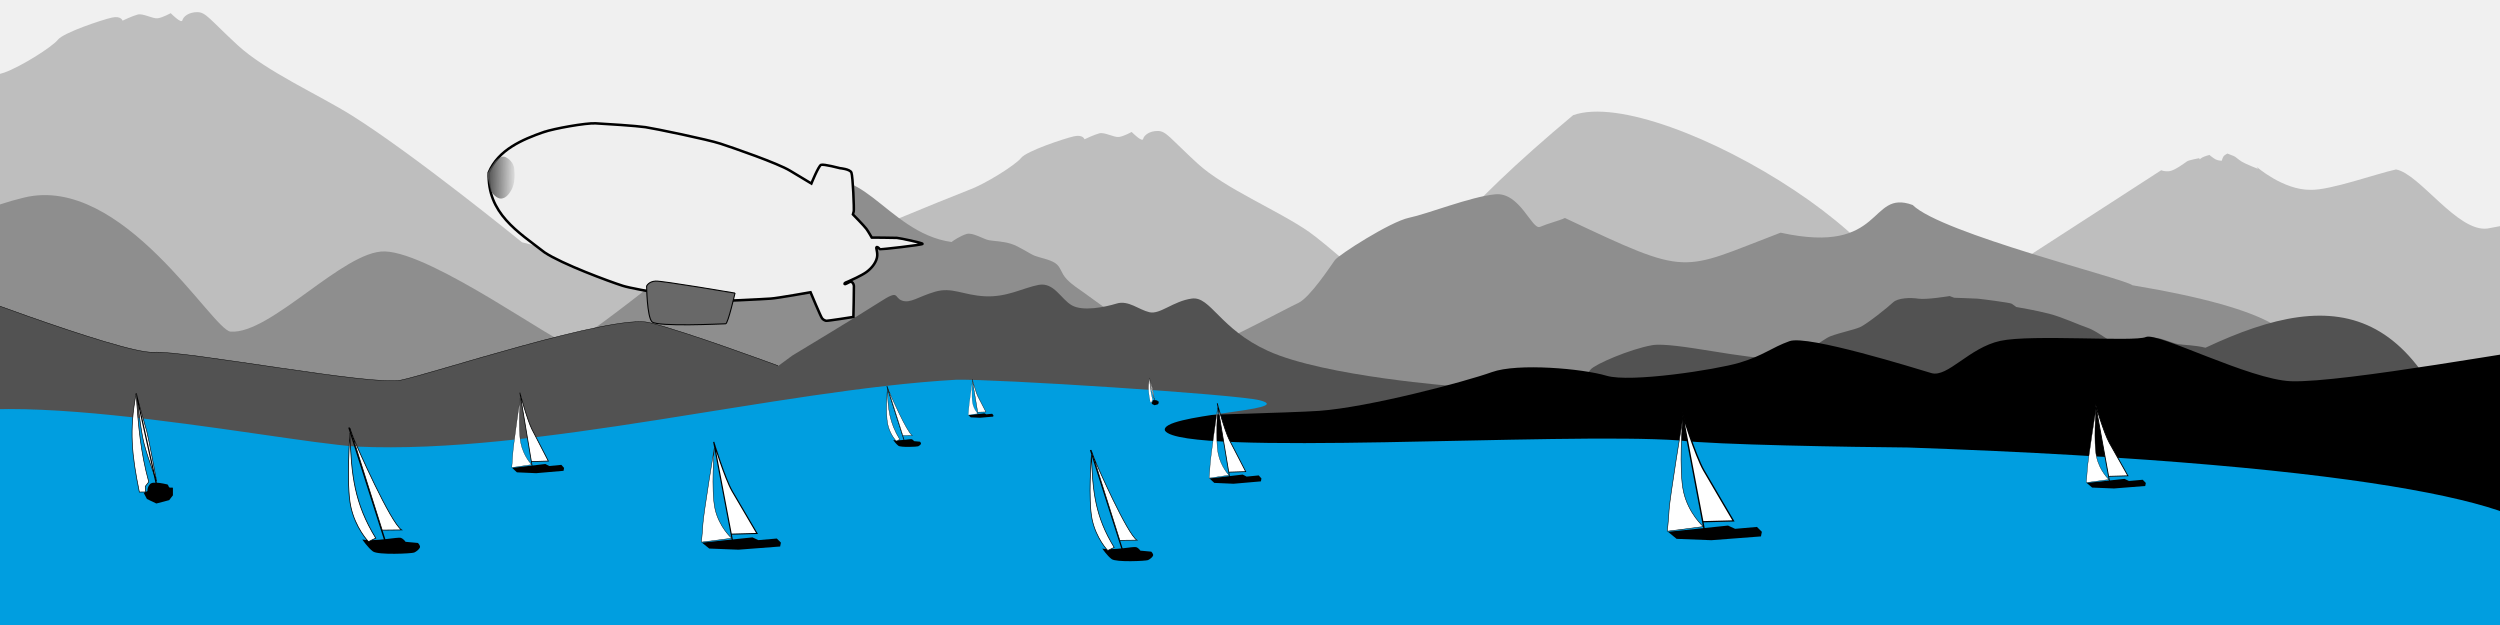
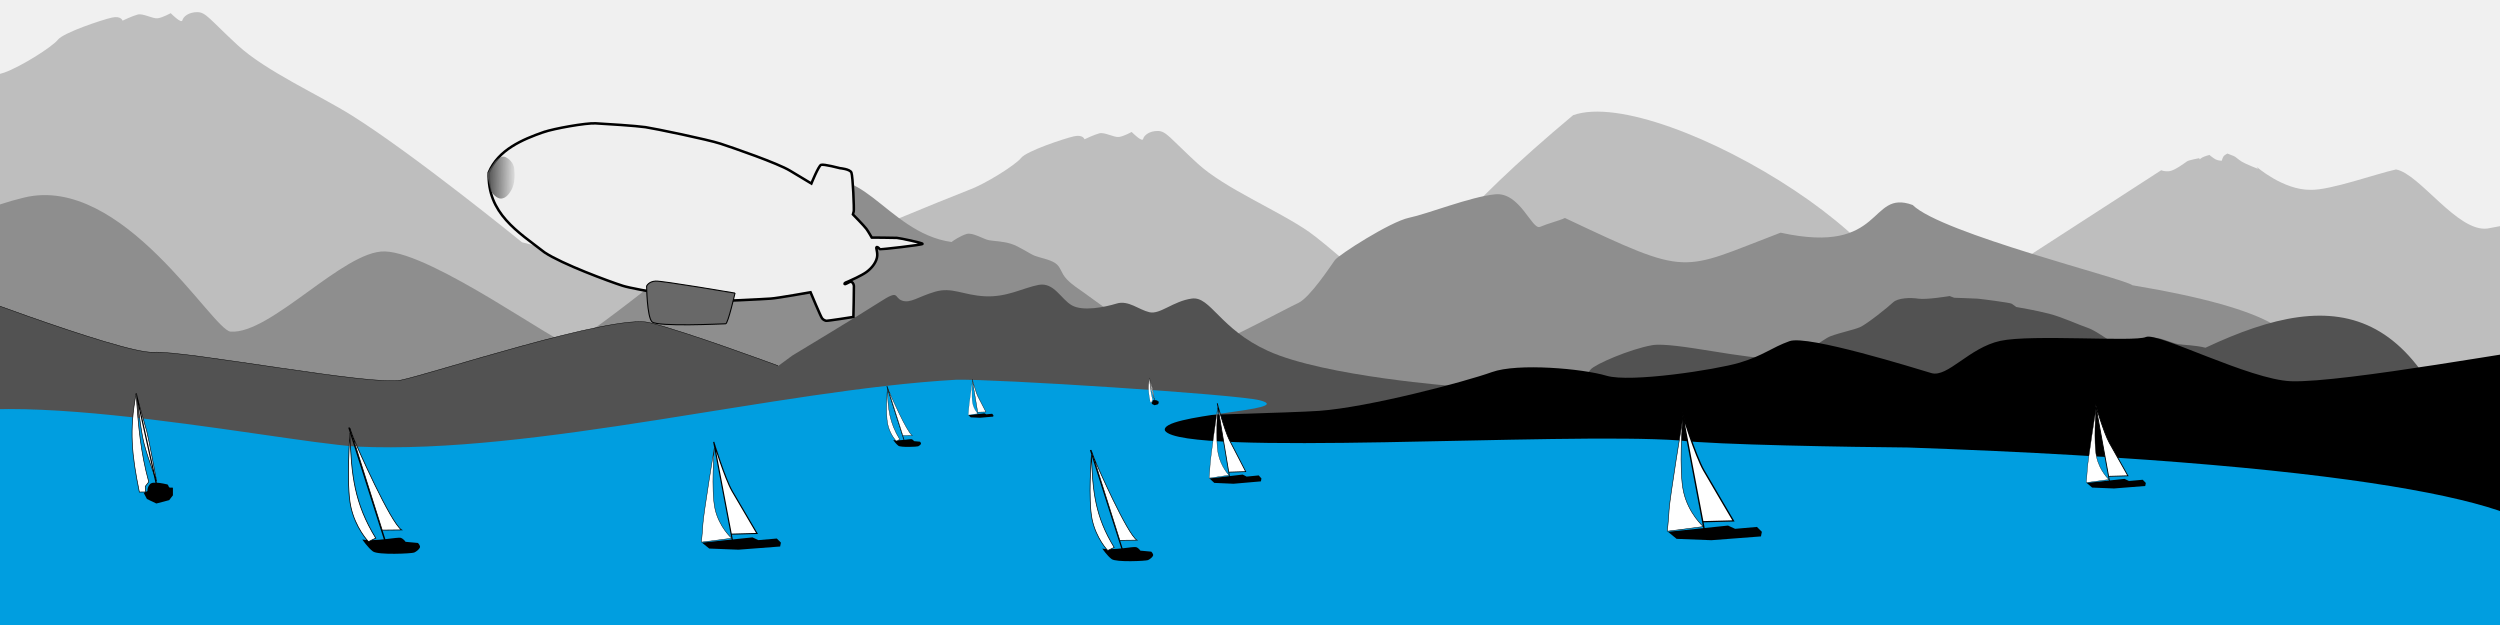
<svg xmlns="http://www.w3.org/2000/svg" xmlns:xlink="http://www.w3.org/1999/xlink" width="1200mm" height="300mm" viewBox="0 0 429.268 107.147" id="ffbsee_footer" version="1.1">
  <defs id="defs5145">
    <linearGradient xlink:href="#linearGradient6904" id="linearGradient6910" x1="18.599" y1="426.449" x2="24.324" y2="426.493" gradientUnits="userSpaceOnUse" gradientTransform="matrix(1.138536,0,0,1.138536,-5.440158,-45.81368)" />
    <linearGradient id="linearGradient6904">
      <stop style="stop-color:#505050;stop-opacity:1;" offset="0" id="stop6906" />
      <stop style="stop-color:#505050;stop-opacity:0;" offset="1" id="stop6908" />
    </linearGradient>
  </defs>
  <g id="layer1" transform="translate(-150.1651,-942.2846)">
    <path style="fill:#bebebe;fill-opacity:1;fill-rule:evenodd;stroke:none;stroke-width:0.117;stroke-linecap:butt;stroke-linejoin:miter;stroke-miterlimit:4;stroke-dasharray:none;stroke-opacity:1" d="m 406.009,1009.332 c 0,0 -25.711,-23.582 -31.049,-27.302 -5.337,-3.72 -14.478,-7.441 -19.204,-11.791 -4.726,-4.35 -5.349,-5.552 -6.803,-5.552 -1.454,0 -2.345,0.744 -2.508,1.374 -0.164,0.63 -1.965,-1.202 -1.965,-1.202 0,0 -1.338,0.744 -2.176,0.859 -0.838,0.114 -2.467,-0.859 -3.36,-0.63 -0.894,0.229 -2.566,1.03 -2.566,1.03 0,0 -0.229,-0.859 -1.793,-0.515 -1.564,0.343 -8.151,2.518 -9.094,3.72 -0.943,1.202 -6.236,4.522 -8.971,5.495 -12.057,4.777 -41.731,16.704 -47.232,24.455 -4.982,8.185 27.828,20.59 27.828,20.59 l 113.69,4.808 -4.567,-14.653 z" id="path5675-6" />
    <path id="path9302" d="m 239.794,983.801 c 0,0 -18.49,-15.053 -29.217,-21.775 -5.653,-3.542 -14.773,-7.612 -19.596,-12.062 -4.822,-4.45 -5.458,-5.68 -6.942,-5.68 -1.484,0 -2.392,0.761 -2.56,1.405 -0.167,0.644 -2.005,-1.23 -2.005,-1.23 0,0 -1.365,0.761 -2.22,0.878 -0.855,0.117 -2.517,-0.878 -3.429,-0.644 -0.912,0.234 -2.619,1.054 -2.619,1.054 0,0 -0.234,-0.878 -1.83,-0.527 -1.596,0.351 -8.317,2.576 -9.279,3.806 -0.963,1.23 -6.363,4.626 -9.154,5.621 -2.79,0.995 -6.215,0.937 -9.51,3.455 -3.295,2.518 7.942,9.438 2.858,17.811 -5.084,8.373 -13.148,24.817 -13.148,24.817 l 139.245,8.159 -3.956,-18.23 z" style="fill:#bebebe;fill-opacity:1;fill-rule:evenodd;stroke:none;stroke-width:0.117;stroke-linecap:butt;stroke-linejoin:miter;stroke-miterlimit:4;stroke-dasharray:none;stroke-opacity:1" />
    <path id="path6850-0" d="m 361.477,1010.666 c 0,0 -24.948,-18.009 -25.448,-18.396 -0.5,-0.387 -1.665,-1.051 -2.695,-2.129 -1.03,-1.078 -0.981,-2.101 -1.981,-2.765 -1,-0.664 -2.66,-0.912 -3.547,-1.272 -0.887,-0.359 -2.637,-1.603 -4.049,-2.046 -1.413,-0.442 -2.823,-0.442 -3.764,-0.608 -0.941,-0.166 -2.801,-1.382 -3.85,-1.078 -1.049,0.304 -2.37,1.189 -2.59,1.382 -11.452,-1.583 -16.278,-15.963 -24.837,-8.28 -0.098,-0.019 -0.627,-0.293 -0.627,-0.293 0,0 -3.26,0.665 -4.376,0.45 -1.116,-0.215 -2.874,-0.137 -3.534,0.645 -0.66,0.782 -3.709,3.792 -4.625,4.261 -0.916,0.469 -23.277,18.846 -27.54,20.774 -1.328,0.601 -23.515,-15.729 -31.789,-15.94 -7.033,-0.18 -19.603,14.278 -26.468,13.768 -3.108,-0.231 -18.524,-27.121 -35.469,-23.014 -12.186,2.954 -14.545,7.691 -16.416,8.59 -1.871,0.899 7.959,23.005 10.682,23.553 23.752,4.782 89.841,6.238 89.841,6.238 l -6.812,0.01 106.503,1.173 z" style="fill:#8e8e8e;fill-opacity:1;fill-rule:evenodd;stroke:none;stroke-width:0.1;stroke-linecap:butt;stroke-linejoin:miter;stroke-miterlimit:4;stroke-dasharray:none;stroke-opacity:1" />
    <rect style="fill:#009ee0;fill-opacity:1;fill-rule:evenodd;stroke:#009ee0;stroke-width:1px;stroke-linecap:butt;stroke-linejoin:miter;stroke-opacity:1" id="rect5329" width="472.246" height="34.345" x="121.396" y="1031.289" />
    <path style="fill:#bebebe;fill-opacity:1;fill-rule:evenodd;stroke:none;stroke-width:0.1;stroke-linecap:butt;stroke-linejoin:miter;stroke-miterlimit:4;stroke-dasharray:none;stroke-opacity:1" d="m 599.886,1035.813 1.69,-50.209 c -6.473,-4.12 -2.386,-8.555 -24.294,-4.165 -5.147,0.667 -11.637,-9.41 -15.704,-10.144 -3.574,0.791 -11.291,3.584 -14.665,3.5 -4.724,0.044 -9.287,-3.97 -9.287,-3.97 l 0.27,0.377 c 0,0 -2.22,-0.868 -2.839,-1.267 -0.619,-0.4 -1.074,-0.856 -1.321,-0.936 -0.246,-0.08 -1.11,-0.434 -1.11,-0.434 0,0 -0.448,0.228 -0.629,0.434 -0.182,0.205 -0.339,0.799 -0.339,0.799 0,0 -0.594,0 -1.026,-0.217 -0.432,-0.217 -1.094,-0.776 -1.094,-0.776 0,0 -0.877,0.228 -1.243,0.445 -0.366,0.217 -0.385,0.32 -0.385,0.32 l -0.146,-0.206 c 0,0 -1.756,0.32 -2.081,0.548 -0.325,0.228 -2.07,1.53 -2.948,1.667 -0.878,0.137 -1.475,-0.148 -1.475,-0.148 0,0 -45.389,29.325 -46.038,29.873 12.759,-12.691 -39.735,-44.754 -54.944,-39.325 -78.227,65.383 23.615,38.574 23.615,38.574 l -4.696,36.913 z" id="path3401-9" />
    <path style="fill:#8e8e8e;fill-opacity:1;fill-rule:evenodd;stroke:none;stroke-width:0.1;stroke-linecap:butt;stroke-linejoin:miter;stroke-miterlimit:4;stroke-dasharray:none;stroke-opacity:1" d="m 516.304,991.176 c -1.084,-1.078 -32.801,-8.887 -37.723,-13.78 -7.646,-2.794 -4.678,8.701 -22.673,4.755 -17.449,6.627 -15.288,7.747 -37.036,-2.522 -0.964,0.469 -2.875,0.919 -4.27,1.525 -1.395,0.606 -3.434,-6.021 -7.711,-5.591 -4.277,0.43 -11.576,3.362 -14.782,4.027 -3.206,0.665 -12.086,6.373 -12.738,7.272 -0.652,0.899 -4.293,6.451 -6.263,7.35 -1.969,0.899 -11.944,6.333 -14.737,7.154 -2.793,0.821 -15.399,1.173 -15.399,1.173 l -1.118,11.064 142.844,1.173 c 60.219,-3.022 80.463,-15.482 31.605,-23.6 z" id="path6852-9" />
    <path style="fill:#525252;fill-opacity:1;fill-rule:evenodd;stroke:none;stroke-width:0.1;stroke-linecap:butt;stroke-linejoin:miter;stroke-miterlimit:4;stroke-dasharray:none;stroke-opacity:1" d="m 528.862,1001.909 c -1.739,-0.442 -3.475,-0.442 -4.634,-0.608 -1.159,-0.166 -3.449,-1.382 -4.74,-1.078 -1.291,0.304 -2.918,1.189 -3.188,1.382 -0.271,0.194 -2.331,-0.07 -3.467,-0.695 -1.136,-0.626 -2.977,-2.033 -4.255,-2.443 -1.279,-0.41 -4.202,-1.779 -6.517,-2.385 -2.315,-0.606 -5.713,-1.173 -5.713,-1.173 0,0 -0.46,-0.391 -0.775,-0.567 -0.314,-0.176 -5.133,-0.801 -5.831,-0.86 -0.698,-0.058 -3.9,-0.137 -4.021,-0.156 -0.12,-0.02 -0.773,-0.293 -0.773,-0.293 0,0 -4.014,0.665 -5.388,0.45 -1.374,-0.215 -3.539,-0.137 -4.351,0.645 -0.812,0.782 -4.567,3.792 -5.694,4.261 -1.127,0.469 -3.362,0.919 -4.994,1.525 -1.632,0.606 -4.017,3.362 -9.019,3.792 -5.003,0.43 -17.93,-2.893 -21.679,-2.229 -3.749,0.665 -9.746,3.245 -10.509,4.144 -0.763,0.899 -5.022,6.451 -7.325,7.35 -2.303,0.899 -13.97,6.333 -17.236,7.154 -3.267,0.821 -18.011,1.173 -18.011,1.173 l -1.308,11.064 197.527,2.144 c -9.177,-41.037 -25.058,-43.432 -48.099,-32.598 z" id="path4203-5" />
    <path style="fill:#525252;fill-opacity:1;fill-rule:evenodd;stroke:#000000;stroke-width:0.076;stroke-linecap:butt;stroke-linejoin:miter;stroke-miterlimit:4;stroke-dasharray:none;stroke-opacity:1" d="m 283.718,1004.981 c 0,0 -15.96,-5.914 -22.122,-7.406 -6.162,-1.492 -37.633,8.908 -42.624,9.902 -4.991,0.995 -37.04,-5.125 -42.447,-4.793 -5.407,0.332 -39.211,-12.679 -39.211,-12.679 l 2.468,30.95 c 0,0 156.059,8.565 156.057,8.343 -0.003,-0.221 -12.12,-24.317 -12.12,-24.317 z" id="path5679-1" />
    <path style="fill:#525252;fill-opacity:1;fill-rule:evenodd;stroke:none;stroke-width:0.1;stroke-linecap:butt;stroke-linejoin:miter;stroke-miterlimit:4;stroke-dasharray:none;stroke-opacity:1" d="m 400.466,1008.555 c 0,0 -22.824,-1.677 -32.567,-6.099 -8.283,-3.76 -9.874,-9.422 -13.077,-8.992 -3.203,0.43 -5.455,2.776 -7.296,2.346 -1.84,-0.43 -3.61,-2.111 -5.639,-1.486 -2.029,0.626 -5.777,1.368 -7.661,0.313 -1.883,-1.056 -3.076,-4.027 -5.731,-3.519 -2.655,0.508 -5.42,2.15 -9.214,1.955 -3.794,-0.196 -5.64,-1.642 -8.567,-0.782 -2.927,0.86 -4.209,2.033 -5.659,1.525 -1.45,-0.508 -0.365,-1.994 -3.752,0.195 -3.387,2.189 -15.071,9.227 -15.071,9.227 l -8.872,6.529 7.984,1.329 64.453,3.519 38.439,7.194 z" id="path5673-1" />
    <path style="fill:#000000;fill-opacity:1;fill-rule:evenodd;stroke:none;stroke-width:0.1;stroke-linecap:butt;stroke-linejoin:miter;stroke-miterlimit:4;stroke-dasharray:none;stroke-opacity:1" d="m 614.188,1039.589 c 0,0 6.983,-40.093 -24.224,-38.047 -4.312,0.283 -37.438,6.441 -46.418,6.116 -7.084,-0.257 -22.928,-8.478 -24.913,-7.593 -1.984,0.885 -19.623,-0.499 -24.99,0.662 -5.367,1.161 -9.059,6.362 -11.853,5.533 -2.794,-0.829 -21.236,-6.589 -24.346,-5.483 -3.111,1.106 -4.494,2.488 -8.599,3.704 -4.105,1.216 -18.765,3.454 -22.823,2.237 -4.058,-1.216 -15.266,-2.224 -19.701,-0.621 -4.434,1.603 -21.123,6.044 -29.68,6.652 -8.557,0.608 -81.122,2.213 -81.122,2.213 l 76.568,19.209 195.126,-2.233 z" id="path5860-6" />
    <path style="fill:#009ee0;fill-opacity:1;fill-rule:evenodd;stroke:none;stroke-width:0.1;stroke-linecap:butt;stroke-linejoin:miter;stroke-miterlimit:4;stroke-dasharray:none;stroke-opacity:1" d="m 477.796,1019.04 c -9.696,-0.079 -33.334,-0.469 -39.242,-1.212 -20.203,-1.476 -85.277,2.853 -88.342,-1.665 -1.24,-2.877 23.038,-3.46 16.281,-5.229 -3.966,-1.038 -45.69,-3.696 -52.157,-3.53 -30.703,1.754 -72.258,12.895 -102.909,11.478 -14.763,-0.956 -70.705,-12.806 -78.316,-1.785 -30.686,55.619 112.135,23.213 392.809,25.361 62.18,7.717 117.683,-17.604 -48.124,-23.418 z" id="path5879-8" />
    <g transform="matrix(0.5369633,0,0,0.5369633,259.6489,713.3696)" id="g6336">
      <path style="fill:#000000;fill-rule:evenodd;stroke:#000000;stroke-width:0;stroke-linecap:butt;stroke-linejoin:miter;stroke-miterlimit:4;stroke-dasharray:none;stroke-opacity:1" d="m 164.297,554.891 c 0.086,0.161 0.165,0.33 0.255,0.487 0.248,0.119 0.497,0.238 0.745,0.357 0.339,-0.088 0.677,-0.177 1.016,-0.266 0.098,-0.127 0.205,-0.251 0.297,-0.381 0,-0.201 0,-0.402 0,-0.604 -0.1,-0.028 -0.262,0.035 -0.317,-0.059 -0.05,-0.086 -0.061,-0.221 -0.187,-0.214 -0.344,-0.079 -0.698,-0.15 -1.053,-0.121 -0.125,0.011 -0.247,0.071 -0.315,0.179 -0.103,0.137 -0.151,0.31 -0.144,0.48 -0.099,0.047 -0.198,0.094 -0.297,0.141 z" id="path6338" />
      <animateMotion dur="4200s" values="5,0; -5,0" repeatCount="indefinite" />
      <path style="fill:#ffffff;fill-rule:evenodd;stroke:#000000;stroke-width:0.05;stroke-linecap:butt;stroke-linejoin:miter;stroke-miterlimit:4;stroke-dasharray:none;stroke-opacity:1" d="m 163.797,547.406 c 0,0 0.232,2.449 0.538,3.622 0.306,1.173 0.985,2.948 0.985,2.948 0,0 -0.61,-3.316 -0.78,-3.953 -0.17,-0.637 -0.744,-2.618 -0.744,-2.618 z" id="path6340" />
      <path style="fill:none;fill-rule:evenodd;stroke:#000000;stroke-width:0.1;stroke-linecap:butt;stroke-linejoin:miter;stroke-miterlimit:4;stroke-dasharray:none;stroke-opacity:1" d="M 163.703,547.031 165.312,554.25" id="path6342" />
      <path style="fill:#ffffff;fill-rule:evenodd;stroke:#000000;stroke-width:0.051;stroke-linecap:butt;stroke-linejoin:miter;stroke-miterlimit:4;stroke-dasharray:none;stroke-opacity:1" d="m 163.953,554.827 0.476,-0.008 -0.008,-0.44 0.273,-0.359 c -0.634,-2.33 -0.84,-4.425 -0.992,-7.02 -0.562,2.928 -0.349,4.89 0.25,7.828 z" id="path6344" />
    </g>
    <g id="zeppelin" transform="matrix(0.8047888,0,0,0.8047888,221.2277,618.8221)">
      <path id="path6854-9" d="m 27.637,430.017 c 2.277,-0.783 9.073,-1.992 11.136,-1.886 2.064,0.107 8.717,0.534 10.638,0.818 1.921,0.285 13.307,2.633 16.011,3.522 2.704,0.889 12.204,4.163 14.837,5.764 2.633,1.601 4.554,2.74 4.554,2.74 0,0 1.53,-3.771 2.064,-3.985 0.534,-0.213 4.056,0.712 4.056,0.712 0,0 2.099,0.178 2.419,0.925 0.32,0.747 0.605,7.97 0.498,8.29 -0.107,0.32 -0.178,0.64 -0.178,0.64 0,0 2.419,2.455 2.882,3.095 0.463,0.64 1.139,1.85 1.139,1.85 0,0 4.839,0.035 5.372,0.071 0.534,0.035 5.55,1.067 5.479,1.281 -0.071,0.213 -8.895,1.21 -9.073,1.139 -0.178,-0.071 -0.391,-0.498 -0.712,-0.463 -0.32,0.035 0.32,1.139 0.036,2.313 -0.285,1.174 -1.21,2.277 -2.241,3.024 -1.032,0.747 -3.344,1.779 -3.843,1.992 -0.498,0.213 -0.854,0.285 -0.818,0.534 0.036,0.249 0.961,-0.427 1.281,-0.463 0.32,-0.035 0.676,0.391 0.712,0.889 0.036,0.498 -0.107,6.618 -0.107,6.618 0,0 -5.586,0.889 -5.835,0.818 -0.249,-0.071 -0.569,-0.178 -0.854,-0.534 -0.285,-0.356 -2.455,-5.55 -2.455,-5.55 0,0 -6.938,1.245 -8.468,1.352 -1.53,0.107 -11.457,0.64 -12.951,0.498 -1.494,-0.142 -15.797,-2.313 -18.679,-3.238 -2.882,-0.925 -12.915,-4.625 -16.651,-7.116 -5.641,-4.382 -12.257,-8.31 -11.913,-17.024 2.012,-4.902 7.289,-7.088 11.664,-8.628 z" style="fill:#efefef;fill-opacity:1;fill-rule:evenodd;stroke:#000000;stroke-width:0.542;stroke-linecap:butt;stroke-linejoin:miter;stroke-miterlimit:4;stroke-dasharray:none;stroke-opacity:1" />
      <animateMotion dur="180s" values="350,-10; 50,10; -2,10;-200,-25" repeatCount="indefinite" />
      <path id="path6874" d="m 68.518,464.35 c 0,0 -1.494,6.547 -1.992,6.547 -0.498,0 -14.659,0.712 -15.726,-0.427 -1.067,-1.139 -1.139,-7.614 -1.139,-7.614 0,0 0.427,-0.996 1.921,-1.067 1.494,-0.071 16.936,2.562 16.936,2.562 z" style="fill:#686868;fill-opacity:1;fill-rule:evenodd;stroke:#000000;stroke-width:0.228;stroke-linecap:butt;stroke-linejoin:miter;stroke-miterlimit:4;stroke-dasharray:none;stroke-opacity:1" />
      <path id="path6894" d="m 17.303,436.263 c 0.906,-0.956 1.711,-1.208 2.315,-0.906 0.604,0.302 1.66,1.107 1.811,2.516 0.151,1.409 0.101,3.145 -0.579,4.403 -0.679,1.258 -1.409,1.862 -2.239,1.912 -0.83,0.05 -1.912,-1.031 -2.189,-1.711 -0.904,-4.168 -1.191,-2.969 0.881,-6.214 z" style="fill:url(#linearGradient6910);fill-opacity:1;fill-rule:evenodd;stroke:none;stroke-width:0;stroke-linecap:butt;stroke-linejoin:miter;stroke-miterlimit:4;stroke-dasharray:none;stroke-opacity:1" />
    </g>
    <g id="boot3" transform="matrix(0.4880237,0,0,0.4880237,250.6858,748.3495)">
      <path id="path6050" d="m 136.141,531.342 c 0,0 -1.21,8.414 -1.268,9.653 -0.058,1.239 -0.173,2.248 -0.173,2.248 l 3.371,-0.49 c 0,0 -1.383,-1.383 -1.844,-3.688 -0.461,-2.305 -0.086,-7.723 -0.086,-7.723 z" style="fill:#ffffff;fill-rule:evenodd;stroke:#000000;stroke-width:0.051;stroke-linecap:butt;stroke-linejoin:miter;stroke-miterlimit:4;stroke-dasharray:none;stroke-opacity:1" />
      <animateMotion dur="300s" values="39,0; 0,0; -20,4; -70,8; -200,2" repeatCount="indefinite" />
      <path id="path6048" d="m 138.164,543.061 -2.086,-12.489 c 0,0 1.234,4.614 2.057,6.23 0.823,1.616 2.762,5.348 2.762,5.348 l -2.88,0.088" style="fill:#ffffff;fill-rule:evenodd;stroke:#000000;stroke-width:0.133;stroke-linecap:butt;stroke-linejoin:miter;stroke-miterlimit:4;stroke-dasharray:none;stroke-opacity:1" />
      <path id="path6052" d="m 143.559,543.308 -0.086,0.49 -4.639,0.403 -3.256,-0.144 -0.807,-0.749 5.619,-0.663 0.663,0.346 2.046,-0.202 z" style="fill:#000000;fill-rule:evenodd;stroke:#000000;stroke-width:0;stroke-linecap:butt;stroke-linejoin:miter;stroke-miterlimit:4;stroke-dasharray:none;stroke-opacity:1" />
    </g>
    <g id="boot2" transform="matrix(1.236161,0,0,1.236161,41.76819,349.7976)">
      <path id="path6067" d="m 210.875,532.875 2.516,7.891" style="fill:none;fill-rule:evenodd;stroke:#000000;stroke-width:0.1;stroke-linecap:butt;stroke-linejoin:miter;stroke-miterlimit:4;stroke-dasharray:none;stroke-opacity:1" />
      <animateMotion dur="720s" values="120,4; 30,2; 0,0; -20,3; -70,9; -300,2" repeatCount="indefinite" />
      <path id="path6069" d="m 214.39,539.71 c -0.719,-0.438 -3.016,-5.609 -3.234,-6.188 -0.219,-0.578 -0.219,-0.609 -0.219,-0.609 l 2.156,6.812 z" style="fill:#ffffff;fill-rule:evenodd;stroke:#000000;stroke-width:0.05;stroke-linecap:butt;stroke-linejoin:miter;stroke-miterlimit:4;stroke-dasharray:none;stroke-opacity:1" />
      <path id="path6073" d="m 211.767,540.349 c 0.884,0.155 2.364,-0.177 2.563,-0.11 0.199,0.066 0.32,0.265 0.32,0.265 l 0.829,0.077 c 0,0 0.177,0.177 0.133,0.298 -0.044,0.122 -0.232,0.276 -0.387,0.343 -0.155,0.066 -2.409,0.177 -2.751,-0.077 -0.343,-0.254 -0.707,-0.795 -0.707,-0.795 z" style="fill:#000000;fill-rule:evenodd;stroke:#000000;stroke-width:0;stroke-linecap:butt;stroke-linejoin:miter;stroke-miterlimit:4;stroke-dasharray:none;stroke-opacity:1" />
      <path id="path6071" d="m 212.664,540.26 -0.487,0.232 c 0,0 -0.877,-0.897 -1.186,-2.367 -0.309,-1.47 -0.049,-4.89 -0.049,-4.89 0.081,2.794 0.293,4.7 1.722,7.025 z" style="fill:#ffffff;fill-rule:evenodd;stroke:#000000;stroke-width:0.051;stroke-linecap:butt;stroke-linejoin:miter;stroke-miterlimit:4;stroke-dasharray:none;stroke-opacity:1" />
    </g>
    <g transform="matrix(1.01448,0,0,1.01448,221.1253,473.1821)" id="g6356">
      <path id="path6358" d="m 136.141,531.342 c 0,0 -1.21,8.414 -1.268,9.653 -0.058,1.239 -0.173,2.248 -0.173,2.248 l 3.371,-0.49 c 0,0 -1.383,-1.383 -1.844,-3.688 -0.461,-2.305 -0.086,-7.723 -0.086,-7.723 z" style="fill:#ffffff;fill-rule:evenodd;stroke:#000000;stroke-width:0.051;stroke-linecap:butt;stroke-linejoin:miter;stroke-miterlimit:4;stroke-dasharray:none;stroke-opacity:1" />
      <path id="path6360" d="m 138.164,543.061 -2.086,-12.489 c 0,0 1.234,4.614 2.057,6.23 0.823,1.616 2.762,5.348 2.762,5.348 l -2.88,0.088" style="fill:#ffffff;fill-rule:evenodd;stroke:#000000;stroke-width:0.133;stroke-linecap:butt;stroke-linejoin:miter;stroke-miterlimit:4;stroke-dasharray:none;stroke-opacity:1" />
      <path id="path6362" d="m 143.559,543.308 -0.086,0.49 -4.639,0.403 -3.256,-0.144 -0.807,-0.749 5.619,-0.663 0.663,0.346 2.046,-0.202 z" style="fill:#000000;fill-rule:evenodd;stroke:#000000;stroke-width:0;stroke-linecap:butt;stroke-linejoin:miter;stroke-miterlimit:4;stroke-dasharray:none;stroke-opacity:1" />
    </g>
    <g transform="matrix(2.167706,0,0,2.167706,-181.3054,-176.0145)" id="g9322">
      <path style="fill:#000000;fill-rule:evenodd;stroke:#000000;stroke-width:0;stroke-linecap:butt;stroke-linejoin:miter;stroke-miterlimit:4;stroke-dasharray:none;stroke-opacity:1" d="m 164.297,554.891 c 0.086,0.161 0.165,0.33 0.255,0.487 0.248,0.119 0.497,0.238 0.745,0.357 0.339,-0.088 0.677,-0.177 1.016,-0.266 0.098,-0.127 0.205,-0.251 0.297,-0.381 0,-0.201 0,-0.402 0,-0.604 -0.1,-0.028 -0.262,0.035 -0.317,-0.059 -0.05,-0.086 -0.061,-0.221 -0.187,-0.214 -0.344,-0.079 -0.698,-0.15 -1.053,-0.121 -0.125,0.011 -0.247,0.071 -0.315,0.179 -0.103,0.137 -0.151,0.31 -0.144,0.48 -0.099,0.047 -0.198,0.094 -0.297,0.141 z" id="path9324" />
      <path style="fill:#ffffff;fill-rule:evenodd;stroke:#000000;stroke-width:0.05;stroke-linecap:butt;stroke-linejoin:miter;stroke-miterlimit:4;stroke-dasharray:none;stroke-opacity:1" d="m 163.797,547.406 c 0,0 0.232,2.449 0.538,3.622 0.306,1.173 0.985,2.948 0.985,2.948 0,0 -0.61,-3.316 -0.78,-3.953 -0.17,-0.637 -0.744,-2.618 -0.744,-2.618 z" id="path9326" />
      <path style="fill:none;fill-rule:evenodd;stroke:#000000;stroke-width:0.1;stroke-linecap:butt;stroke-linejoin:miter;stroke-miterlimit:4;stroke-dasharray:none;stroke-opacity:1" d="M 163.703,547.031 165.312,554.25" id="path9328" />
      <path style="fill:#ffffff;fill-rule:evenodd;stroke:#000000;stroke-width:0.051;stroke-linecap:butt;stroke-linejoin:miter;stroke-miterlimit:4;stroke-dasharray:none;stroke-opacity:1" d="m 163.953,554.827 0.476,-0.008 -0.008,-0.44 0.273,-0.359 c -0.634,-2.33 -0.84,-4.425 -0.992,-7.02 -0.562,2.928 -0.349,4.89 0.25,7.828 z" id="path9330" />
    </g>
    <g id="boot4" transform="matrix(1.834202,0,0,1.614862,189.374,156.1471)">
      <path style="fill:#ffffff;fill-rule:evenodd;stroke:#000000;stroke-width:0.051;stroke-linecap:butt;stroke-linejoin:miter;stroke-miterlimit:4;stroke-dasharray:none;stroke-opacity:1" d="m 136.141,531.342 c 0,0 -1.21,8.414 -1.268,9.653 -0.058,1.239 -0.173,2.248 -0.173,2.248 l 3.371,-0.49 c 0,0 -1.383,-1.383 -1.844,-3.688 -0.461,-2.305 -0.086,-7.723 -0.086,-7.723 z" id="path6834-5" />
      <animateMotion dur="420s" values="0,0; -350,0; -350,100; 150,100; 150,0; 0,0" repeatCount="indefinite" />
      <path style="fill:#ffffff;fill-rule:evenodd;stroke:#000000;stroke-width:0.133;stroke-linecap:butt;stroke-linejoin:miter;stroke-miterlimit:4;stroke-dasharray:none;stroke-opacity:1" d="m 138.164,543.061 -2.086,-12.489 c 0,0 1.234,4.614 2.057,6.23 0.823,1.616 2.762,5.348 2.762,5.348 l -2.88,0.088" id="path6836-3" />
      <path style="fill:#000000;fill-rule:evenodd;stroke:#000000;stroke-width:0;stroke-linecap:butt;stroke-linejoin:miter;stroke-miterlimit:4;stroke-dasharray:none;stroke-opacity:1" d="m 143.559,543.308 -0.086,0.49 -4.639,0.403 -3.256,-0.144 -0.807,-0.749 5.619,-0.663 0.663,0.346 2.046,-0.202 z" id="path6838-9" />
    </g>
    <g transform="matrix(1.155425,0,0,1.060209,352.747,449.1068)" id="boot5">
      <path id="path6842-8" d="m 136.141,531.342 c 0,0 -1.21,8.414 -1.268,9.653 -0.058,1.239 -0.173,2.248 -0.173,2.248 l 3.371,-0.49 c 0,0 -1.383,-1.383 -1.844,-3.688 -0.461,-2.305 -0.086,-7.723 -0.086,-7.723 z" style="fill:#ffffff;fill-rule:evenodd;stroke:#000000;stroke-width:0.051;stroke-linecap:butt;stroke-linejoin:miter;stroke-miterlimit:4;stroke-dasharray:none;stroke-opacity:1" />
      <animateMotion dur="1600s" values="0,0; -500,0; -500,150; 250,150; 250,20;50,18; 0,0" repeatCount="indefinite" />
      <path id="path6844-5" d="m 138.164,543.061 -2.086,-12.489 c 0,0 1.234,4.614 2.057,6.23 0.823,1.616 2.762,5.348 2.762,5.348 l -2.88,0.088" style="fill:#ffffff;fill-rule:evenodd;stroke:#000000;stroke-width:0.133;stroke-linecap:butt;stroke-linejoin:miter;stroke-miterlimit:4;stroke-dasharray:none;stroke-opacity:1" />
      <path id="path6846-1" d="m 143.559,543.308 -0.086,0.49 -4.639,0.403 -3.256,-0.144 -0.807,-0.749 5.619,-0.663 0.663,0.346 2.046,-0.202 z" style="fill:#000000;fill-rule:evenodd;stroke:#000000;stroke-width:0;stroke-linecap:butt;stroke-linejoin:miter;stroke-miterlimit:4;stroke-dasharray:none;stroke-opacity:1" />
    </g>
    <g transform="matrix(1.542581,0,0,1.358115,62.80281,297.4979)" id="boot7">
      <path id="path5295" d="m 136.141,531.342 c 0,0 -1.21,8.414 -1.268,9.653 -0.058,1.239 -0.173,2.248 -0.173,2.248 l 3.371,-0.49 c 0,0 -1.383,-1.383 -1.844,-3.688 -0.461,-2.305 -0.086,-7.723 -0.086,-7.723 z" style="fill:#ffffff;fill-rule:evenodd;stroke:#000000;stroke-width:0.051;stroke-linecap:butt;stroke-linejoin:miter;stroke-miterlimit:4;stroke-dasharray:none;stroke-opacity:1" />
      <animateMotion dur="2500s" values="0,0; -500,0; -500,150; 250,150; 250,70;50,18; 0,0" repeatCount="indefinite" />
      <path id="path5297" d="m 138.164,543.061 -2.086,-12.489 c 0,0 1.234,4.614 2.057,6.23 0.823,1.616 2.762,5.348 2.762,5.348 l -2.88,0.088" style="fill:#ffffff;fill-rule:evenodd;stroke:#000000;stroke-width:0.133;stroke-linecap:butt;stroke-linejoin:miter;stroke-miterlimit:4;stroke-dasharray:none;stroke-opacity:1" />
      <path id="path5299" d="m 143.559,543.308 -0.086,0.49 -4.639,0.403 -3.256,-0.144 -0.807,-0.749 5.619,-0.663 0.663,0.346 2.046,-0.202 z" style="fill:#000000;fill-rule:evenodd;stroke:#000000;stroke-width:0;stroke-linecap:butt;stroke-linejoin:miter;stroke-miterlimit:4;stroke-dasharray:none;stroke-opacity:1" />
    </g>
-     <g id="g5301" transform="matrix(1.01448,0,0,1.01448,101.3815,471.3678)">
-       <path style="fill:#ffffff;fill-rule:evenodd;stroke:#000000;stroke-width:0.051;stroke-linecap:butt;stroke-linejoin:miter;stroke-miterlimit:4;stroke-dasharray:none;stroke-opacity:1" d="m 136.141,531.342 c 0,0 -1.21,8.414 -1.268,9.653 -0.058,1.239 -0.173,2.248 -0.173,2.248 l 3.371,-0.49 c 0,0 -1.383,-1.383 -1.844,-3.688 -0.461,-2.305 -0.086,-7.723 -0.086,-7.723 z" id="path5303" />
-       <path style="fill:#ffffff;fill-rule:evenodd;stroke:#000000;stroke-width:0.133;stroke-linecap:butt;stroke-linejoin:miter;stroke-miterlimit:4;stroke-dasharray:none;stroke-opacity:1" d="m 138.164,543.061 -2.086,-12.489 c 0,0 1.234,4.614 2.057,6.23 0.823,1.616 2.762,5.348 2.762,5.348 l -2.88,0.088" id="path5305" />
-       <path style="fill:#000000;fill-rule:evenodd;stroke:#000000;stroke-width:0;stroke-linecap:butt;stroke-linejoin:miter;stroke-miterlimit:4;stroke-dasharray:none;stroke-opacity:1" d="m 143.559,543.308 -0.086,0.49 -4.639,0.403 -3.256,-0.144 -0.807,-0.749 5.619,-0.663 0.663,0.346 2.046,-0.202 z" id="path5307" />
-     </g>
    <g id="boot9" transform="matrix(2.572687,0,0,2.572687,-332.4314,-355.3156)">
      <path id="path5311" d="m 210.875,532.875 2.516,7.891" style="fill:none;fill-rule:evenodd;stroke:#000000;stroke-width:0.1;stroke-linecap:butt;stroke-linejoin:miter;stroke-miterlimit:4;stroke-dasharray:none;stroke-opacity:1" />
      <animateMotion dur="700s" values="0,0; -500,0; -500,150; 450,150; 450,2; 0,0" repeatCount="indefinite" />
      <path id="path5313" d="m 214.39,539.71 c -0.719,-0.438 -3.016,-5.609 -3.234,-6.188 -0.219,-0.578 -0.219,-0.609 -0.219,-0.609 l 2.156,6.812 z" style="fill:#ffffff;fill-rule:evenodd;stroke:#000000;stroke-width:0.05;stroke-linecap:butt;stroke-linejoin:miter;stroke-miterlimit:4;stroke-dasharray:none;stroke-opacity:1" />
      <path id="path5315" d="m 211.767,540.349 c 0.884,0.155 2.364,-0.177 2.563,-0.11 0.199,0.066 0.32,0.265 0.32,0.265 l 0.829,0.077 c 0,0 0.177,0.177 0.133,0.298 -0.044,0.122 -0.232,0.276 -0.387,0.343 -0.155,0.066 -2.409,0.177 -2.751,-0.077 -0.343,-0.254 -0.707,-0.795 -0.707,-0.795 z" style="fill:#000000;fill-rule:evenodd;stroke:#000000;stroke-width:0;stroke-linecap:butt;stroke-linejoin:miter;stroke-miterlimit:4;stroke-dasharray:none;stroke-opacity:1" />
      <path id="path5317" d="m 212.664,540.26 -0.487,0.232 c 0,0 -0.877,-0.897 -1.186,-2.367 -0.309,-1.47 -0.049,-4.89 -0.049,-4.89 0.081,2.794 0.293,4.7 1.722,7.025 z" style="fill:#ffffff;fill-rule:evenodd;stroke:#000000;stroke-width:0.051;stroke-linecap:butt;stroke-linejoin:miter;stroke-miterlimit:4;stroke-dasharray:none;stroke-opacity:1" />
    </g>
    <g id="boot1" transform="matrix(2.265738,0,0,2.265738,-140.3663,-187.8917)">
      <path id="path5321" d="m 210.875,532.875 2.516,7.891" style="fill:none;fill-rule:evenodd;stroke:#000000;stroke-width:0.1;stroke-linecap:butt;stroke-linejoin:miter;stroke-miterlimit:4;stroke-dasharray:none;stroke-opacity:1" />
      <animateMotion dur="10000s" values="0,0; -500,0; -500,150; 240,150; 450,0;50,-2; 0,0" repeatCount="indefinite" />
      <path id="path5323" d="m 214.39,539.71 c -0.719,-0.438 -3.016,-5.609 -3.234,-6.188 -0.219,-0.578 -0.219,-0.609 -0.219,-0.609 l 2.156,6.812 z" style="fill:#ffffff;fill-rule:evenodd;stroke:#000000;stroke-width:0.05;stroke-linecap:butt;stroke-linejoin:miter;stroke-miterlimit:4;stroke-dasharray:none;stroke-opacity:1" />
      <path id="path5325" d="m 211.767,540.349 c 0.884,0.155 2.364,-0.177 2.563,-0.11 0.199,0.066 0.32,0.265 0.32,0.265 l 0.829,0.077 c 0,0 0.177,0.177 0.133,0.298 -0.044,0.122 -0.232,0.276 -0.387,0.343 -0.155,0.066 -2.409,0.177 -2.751,-0.077 -0.343,-0.254 -0.707,-0.795 -0.707,-0.795 z" style="fill:#000000;fill-rule:evenodd;stroke:#000000;stroke-width:0;stroke-linecap:butt;stroke-linejoin:miter;stroke-miterlimit:4;stroke-dasharray:none;stroke-opacity:1" />
      <path id="path5327" d="m 212.664,540.26 -0.487,0.232 c 0,0 -0.877,-0.897 -1.186,-2.367 -0.309,-1.47 -0.049,-4.89 -0.049,-4.89 0.081,2.794 0.293,4.7 1.722,7.025 z" style="fill:#ffffff;fill-rule:evenodd;stroke:#000000;stroke-width:0.051;stroke-linecap:butt;stroke-linejoin:miter;stroke-miterlimit:4;stroke-dasharray:none;stroke-opacity:1" />
    </g>
    <g id="boot10" transform="matrix(2.018181,0,0,1.776841,339.4675,77.48375)">
      <path style="fill:#ffffff;fill-rule:evenodd;stroke:#000000;stroke-width:0.051;stroke-linecap:butt;stroke-linejoin:miter;stroke-miterlimit:4;stroke-dasharray:none;stroke-opacity:1" d="m 136.141,531.342 c 0,0 -1.21,8.414 -1.268,9.653 -0.058,1.239 -0.173,2.248 -0.173,2.248 l 3.371,-0.49 c 0,0 -1.383,-1.383 -1.844,-3.688 -0.461,-2.305 -0.086,-7.723 -0.086,-7.723 z" id="path4231" />
      <animateMotion dur="7000s" values="0,0; -500,0" repeatCount="indefinite" />
-       <path style="fill:#ffffff;fill-rule:evenodd;stroke:#000000;stroke-width:0.133;stroke-linecap:butt;stroke-linejoin:miter;stroke-miterlimit:4;stroke-dasharray:none;stroke-opacity:1" d="m 138.164,543.061 -2.086,-12.489 c 0,0 1.234,4.614 2.057,6.23 0.823,1.616 2.762,5.348 2.762,5.348 l -2.88,0.088" id="path4233" />
    </g>
  </g>
</svg>
